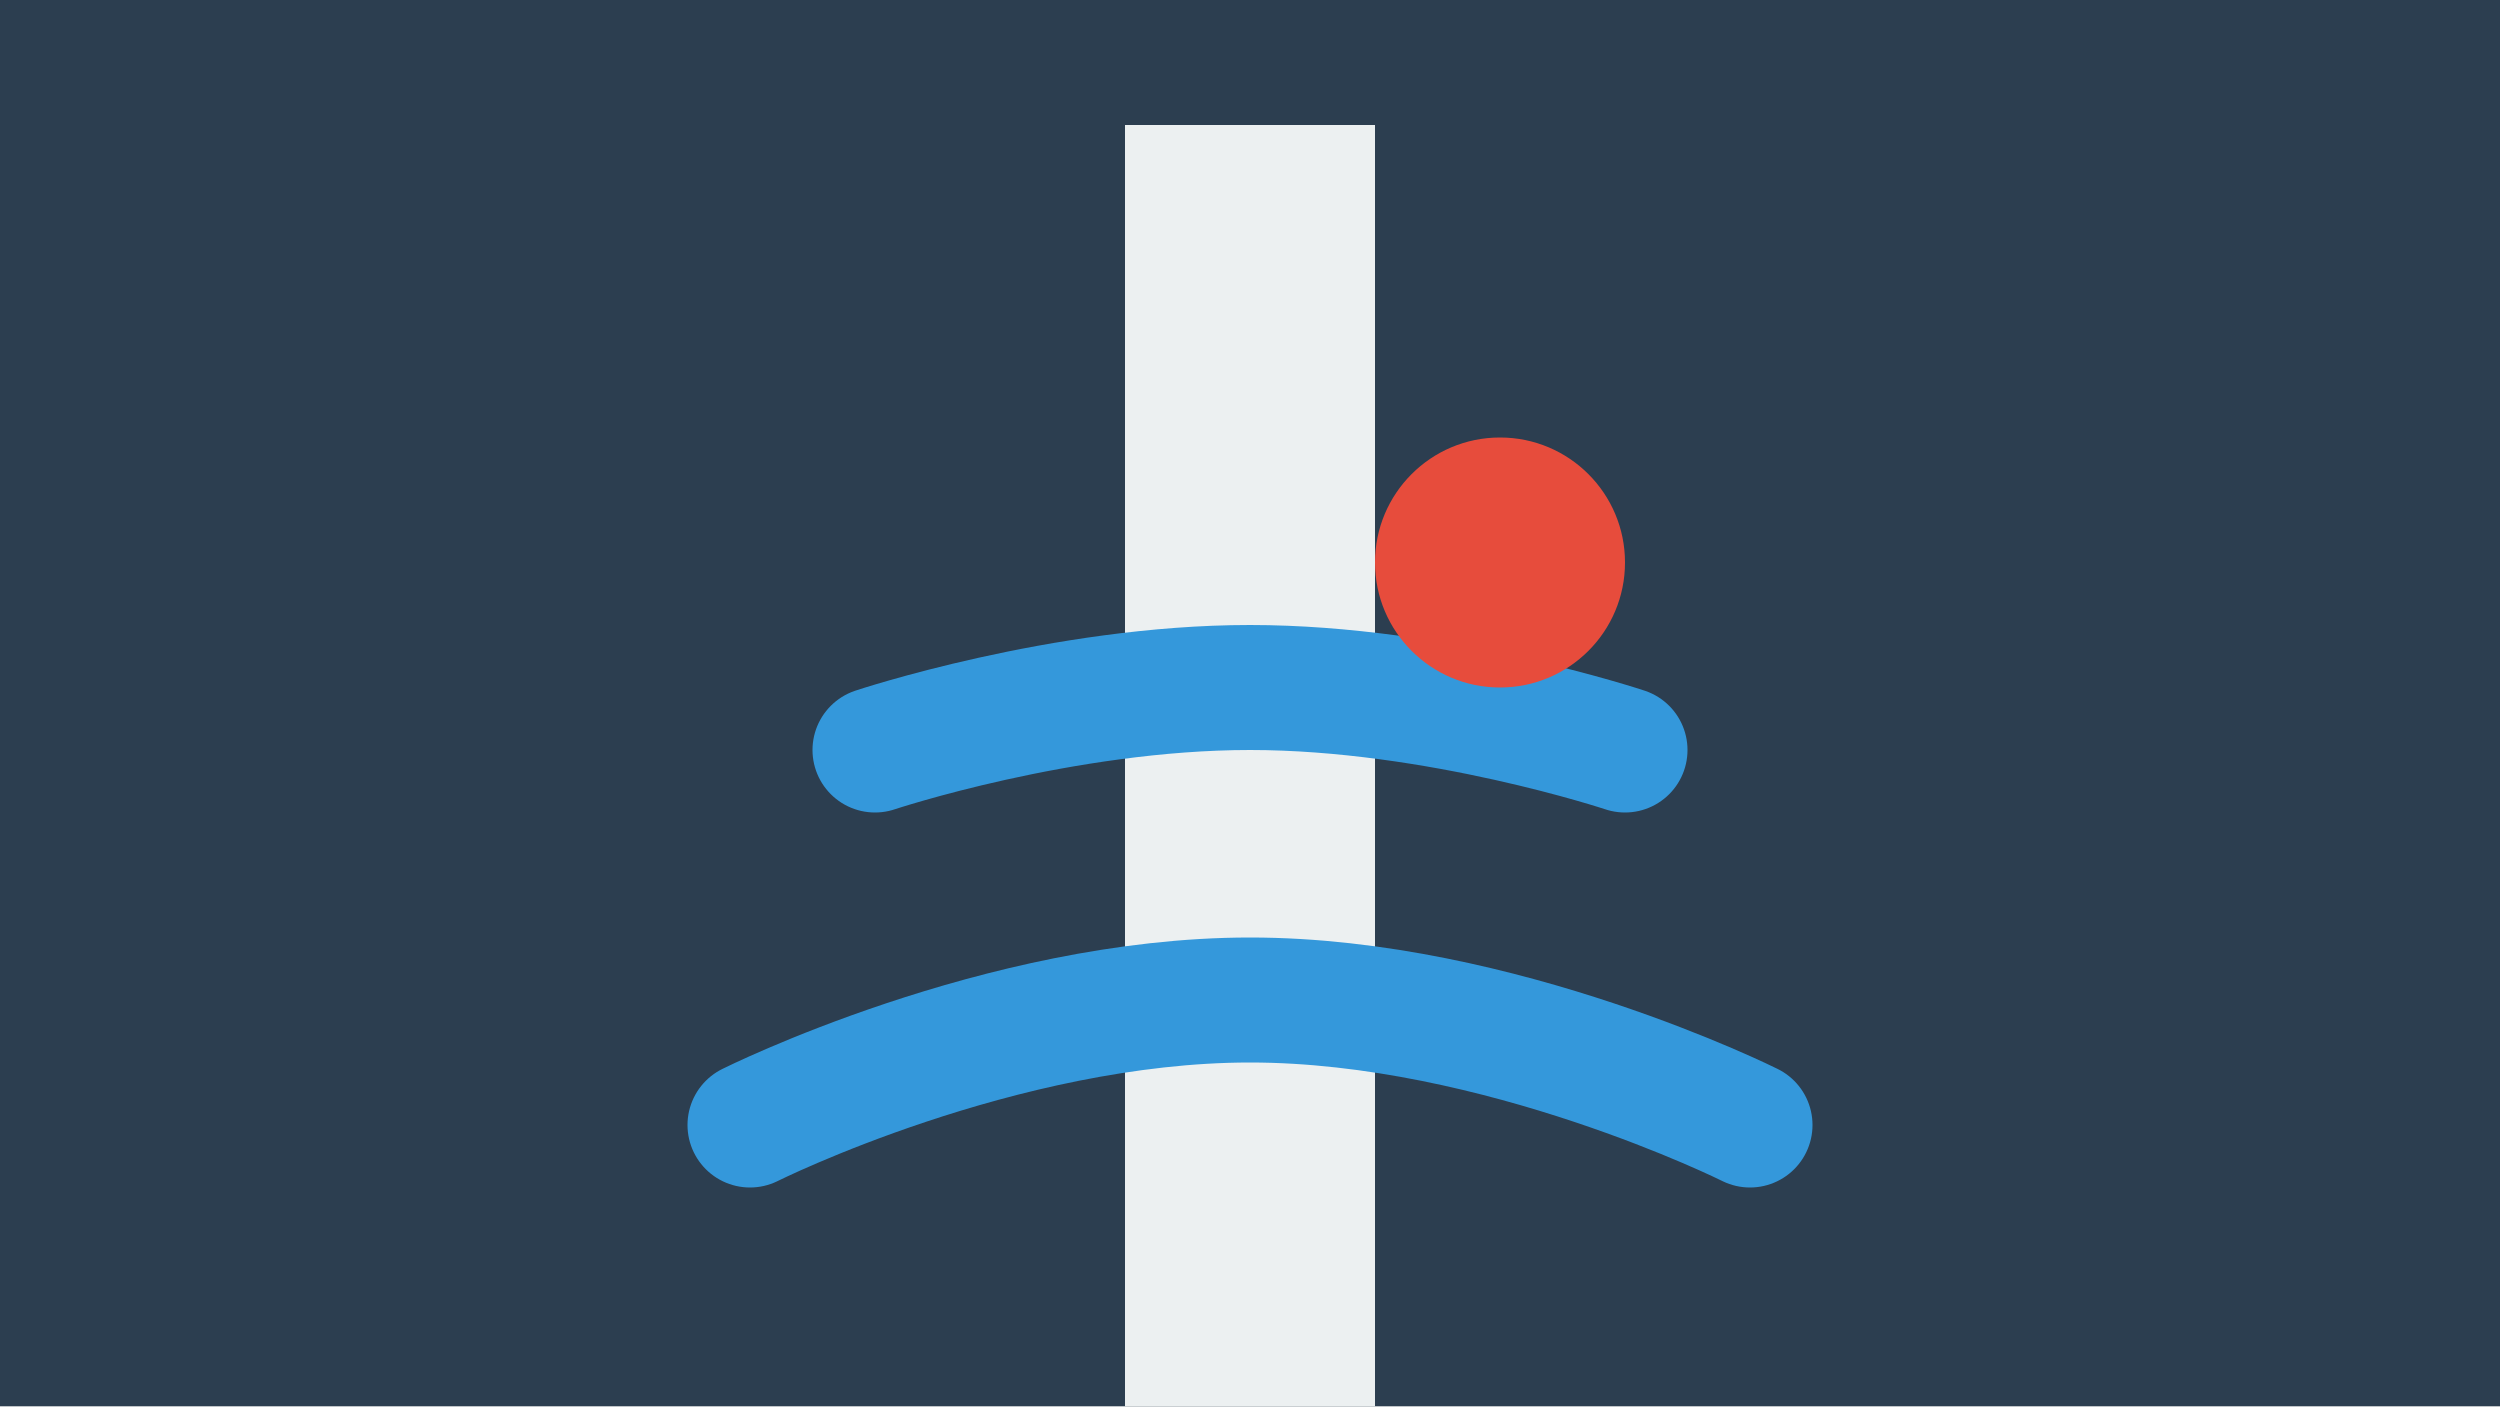
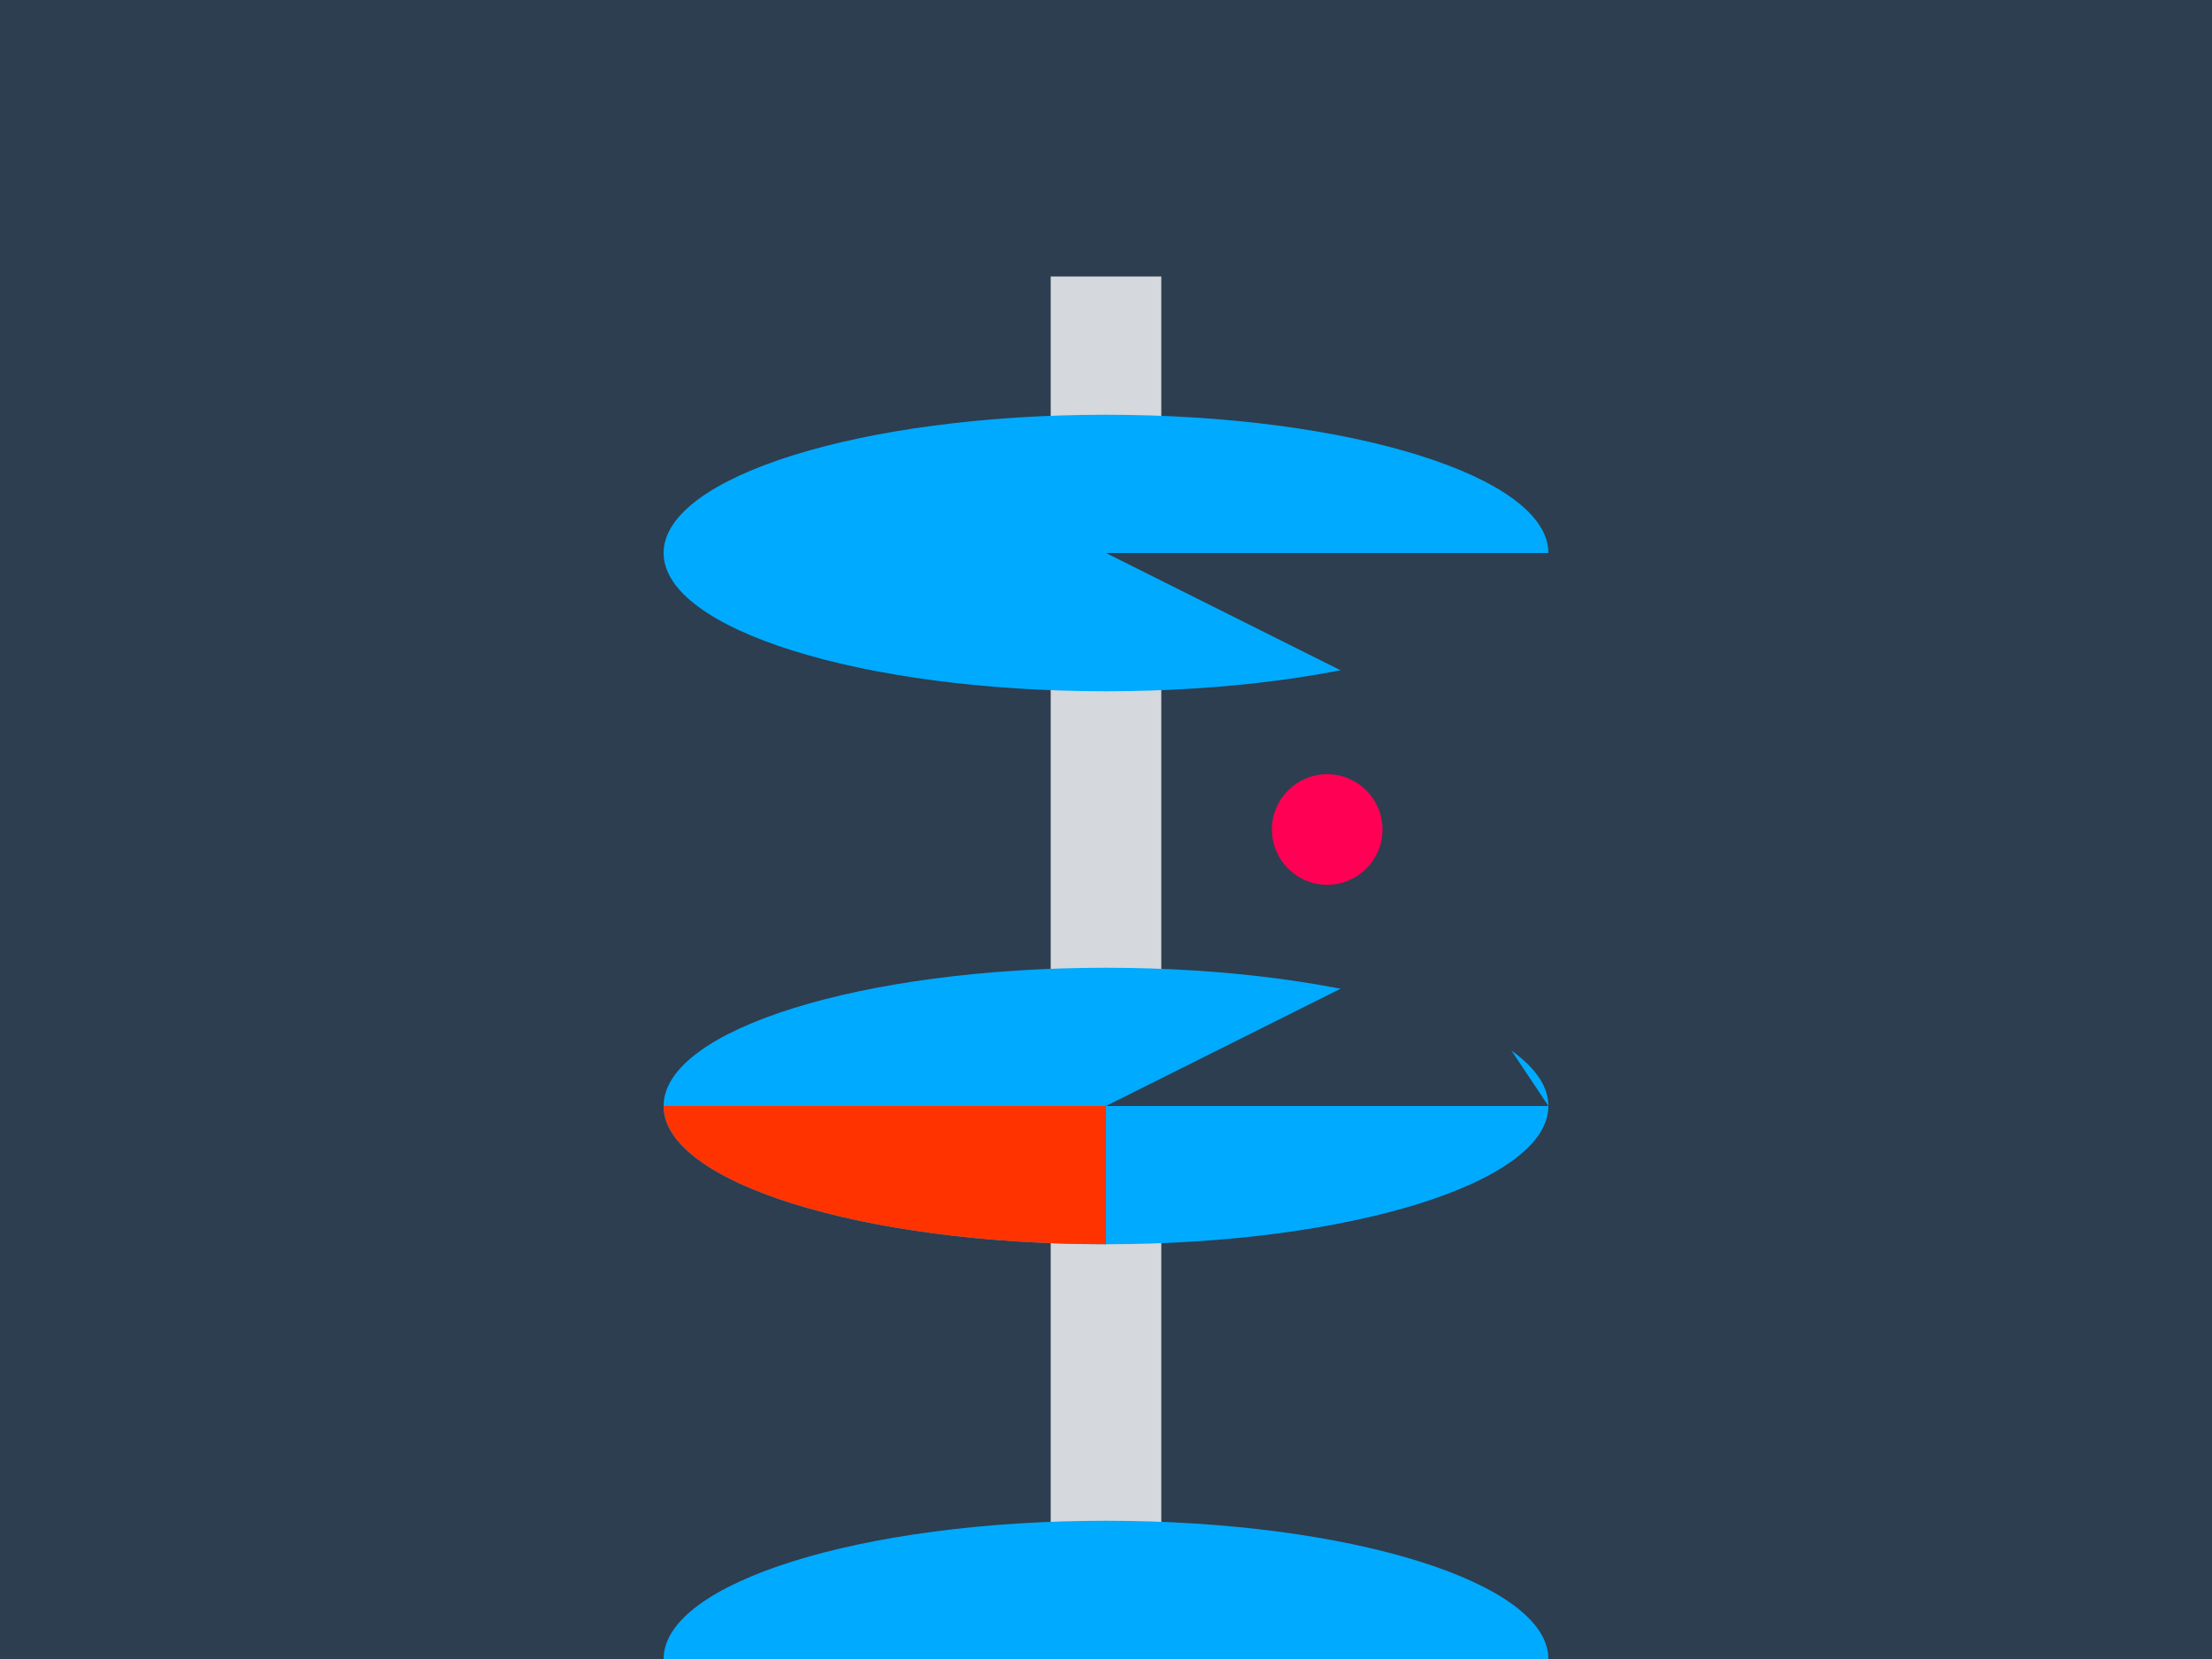
- <svg xmlns="http://www.w3.org/2000/svg" width="400" height="225" viewBox="0 0 400 225" fill="none">
-   <rect width="400" height="225" fill="#2c3e50" />
-   <rect x="180" y="20" width="40" height="205" fill="#ecf0f1" />
-   <path d="M120 180C120 180 160 160 200 160C240 160 280 180 280 180" stroke="#3498db" stroke-width="20" stroke-linecap="round" />
-   <path d="M140 120C140 120 170 110 200 110C230 110 260 120 260 120" stroke="#3498db" stroke-width="20" stroke-linecap="round" />
-   <circle cx="240" cy="90" r="20" fill="#e74c3c" />
+ <svg xmlns="http://www.w3.org/2000/svg" viewBox="0 0 400 300" width="100%" height="100%">
+   <rect width="400" height="300" fill="#2c3e50" />
+   <g transform="translate(200, 50)">
+     <rect x="-10" y="0" width="20" height="300" fill="#ffffff" opacity="0.8" />
+     <g>
+       <animateTransform attributeName="transform" type="translate" values="0,50; 0,-150" dur="3s" repeatCount="indefinite" />
+       <g transform="translate(0, 50)">
+         <ellipse cx="0" cy="0" rx="80" ry="25" fill="#00aaff" />
+         <polygon points="0,0 60,30 100,0" fill="#2c3e50" />
+       </g>
+       <g transform="translate(0, 150)">
+         <ellipse cx="0" cy="0" rx="80" ry="25" fill="#00aaff" />
+         <path d="M 0 0 L -80 0 A 80 25 0 0 0 0 25 Z" fill="#ff3300" />
+         <polygon points="0,0 80,0 60,-30" fill="#2c3e50" />
+       </g>
+       <g transform="translate(0, 250)">
+         <ellipse cx="0" cy="0" rx="80" ry="25" fill="#00aaff" />
+         <polygon points="0,0 -40,30 -90,0" fill="#2c3e50" />
+       </g>
+       <g transform="translate(0, 350)">
+         <ellipse cx="0" cy="0" rx="80" ry="25" fill="#00aaff" />
+         <polygon points="0,0 60,30 100,0" fill="#2c3e50" />
+       </g>
+     </g>
+     <g transform="translate(40, 100)">
+       <animateTransform attributeName="transform" type="translate" values="40,100; 40,50; 40,100" dur="0.5s" repeatCount="indefinite" calcMode="spline" keySplines="0.42 0 1 1; 0.25 0.1 0.25 1" />
+       <circle cx="0" cy="0" r="10" fill="#ff0055" />
+     </g>
+   </g>
</svg>
